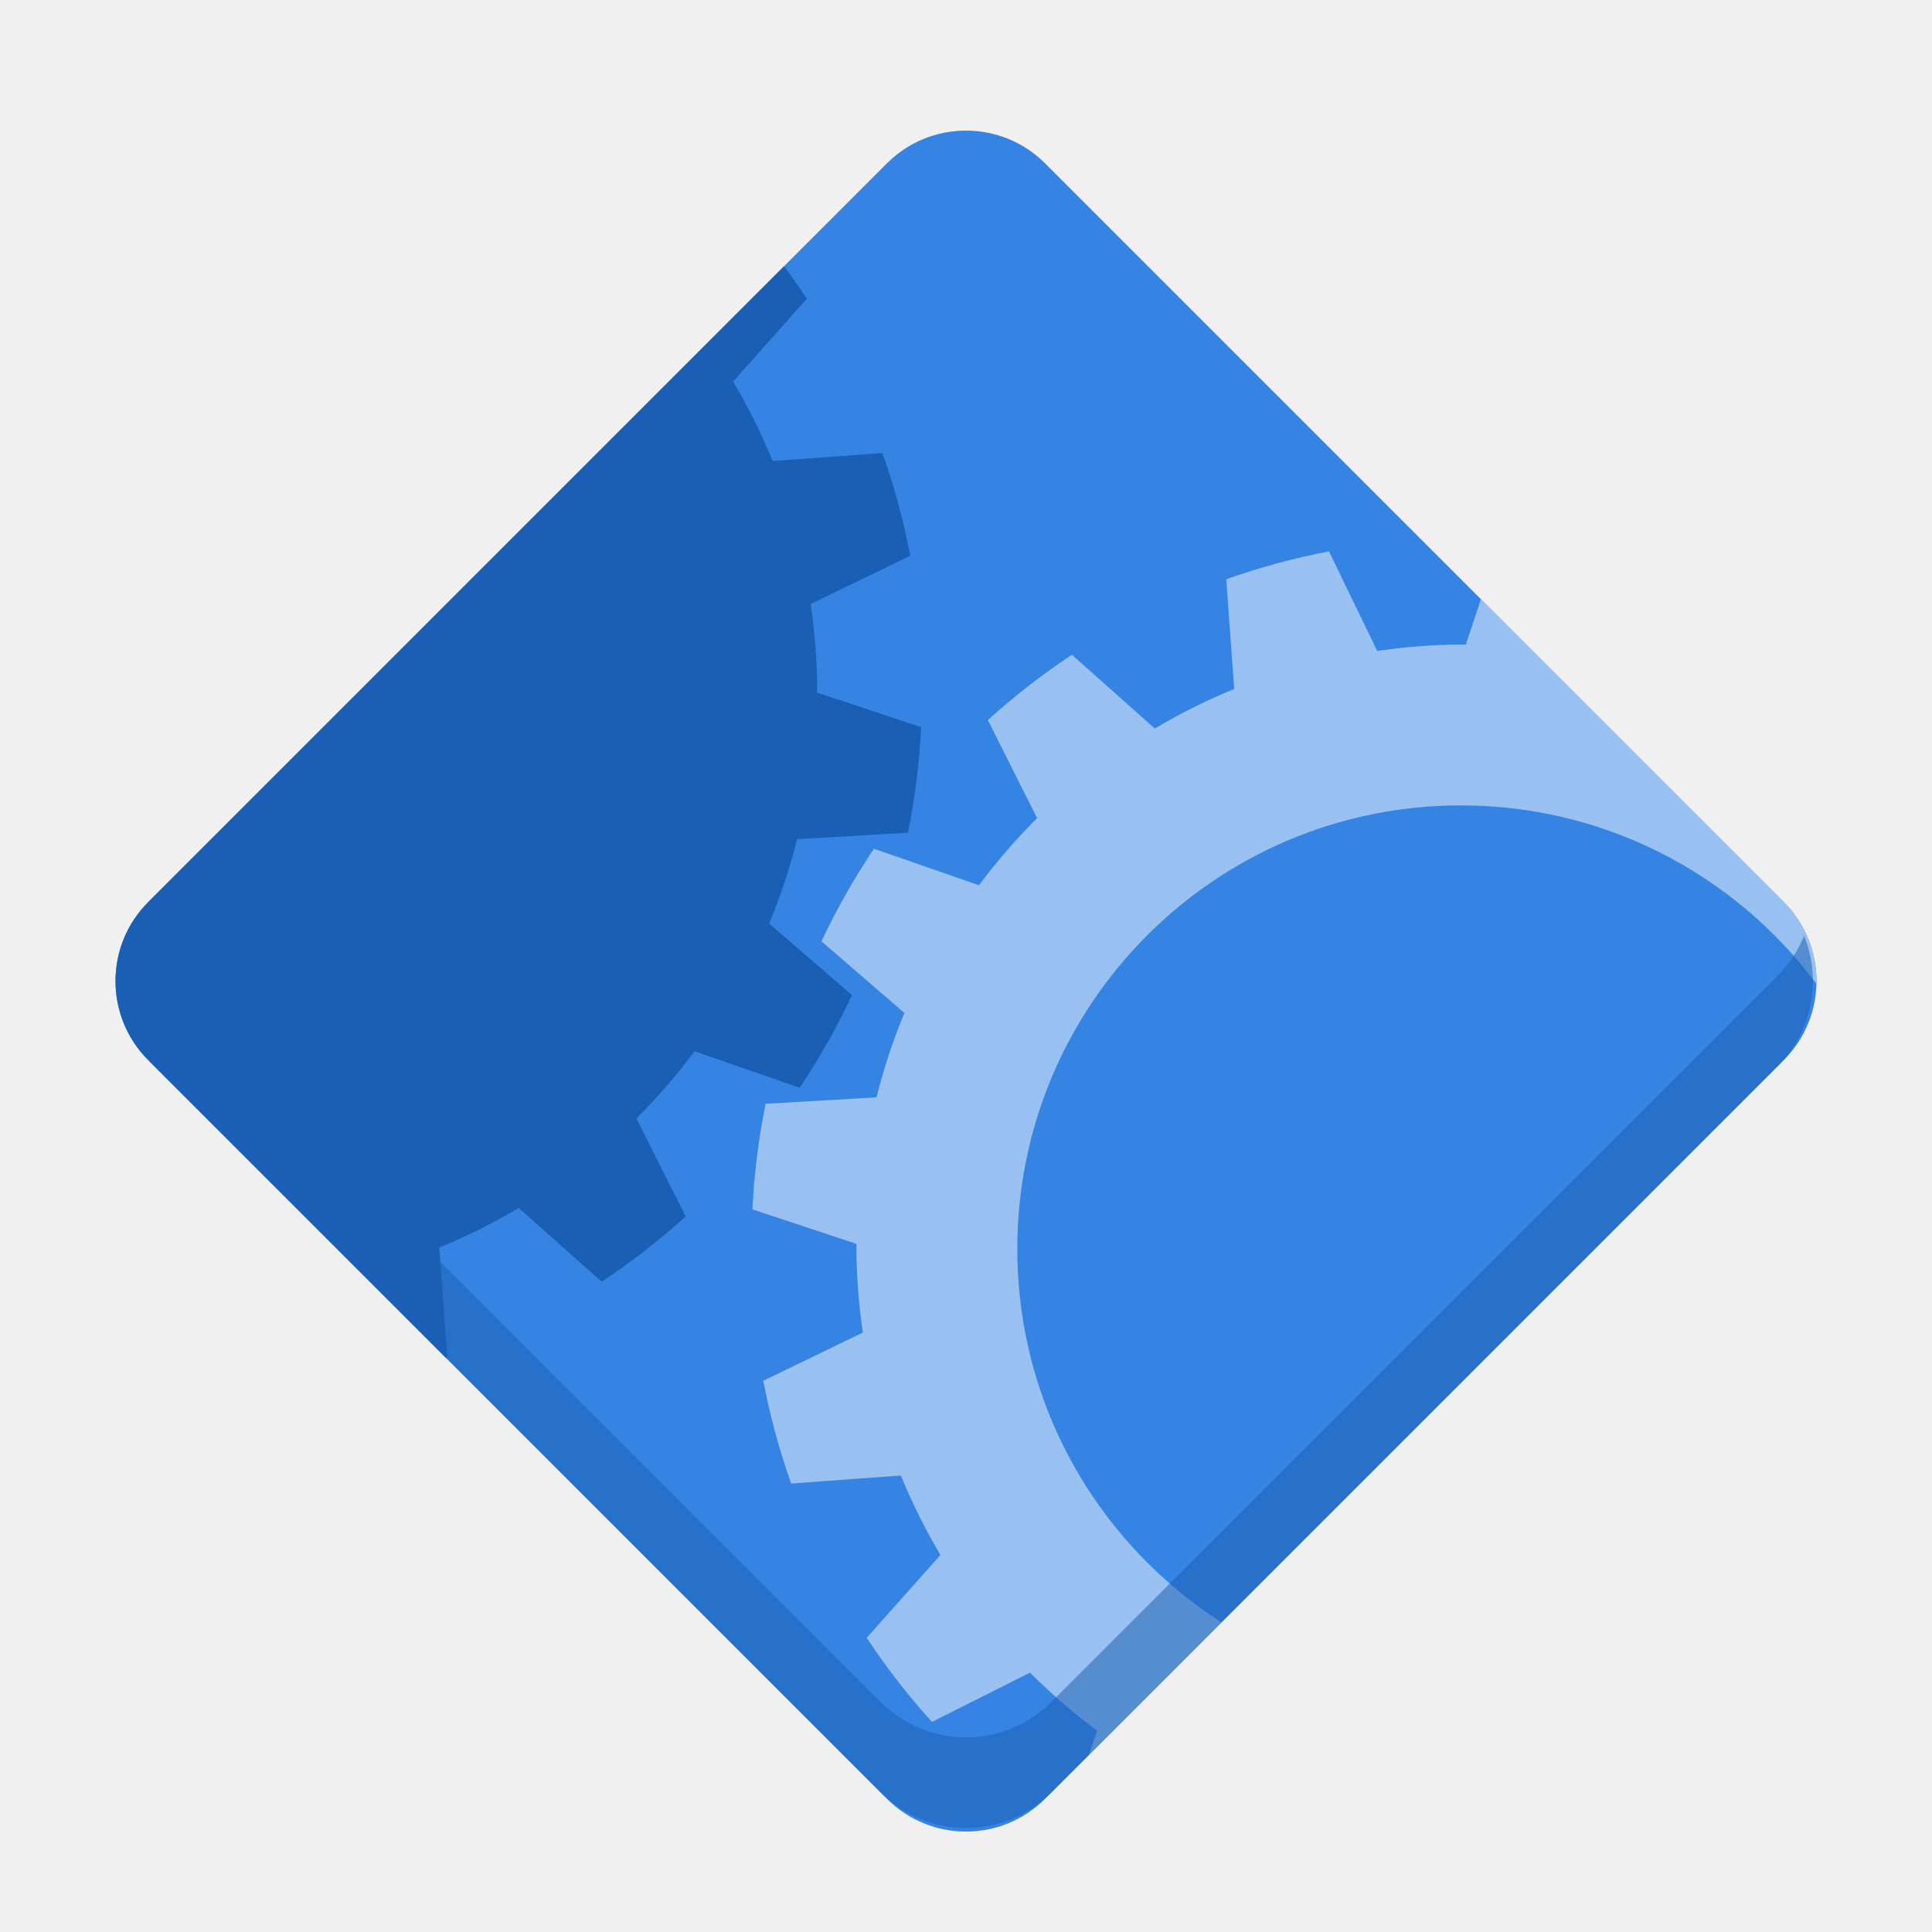
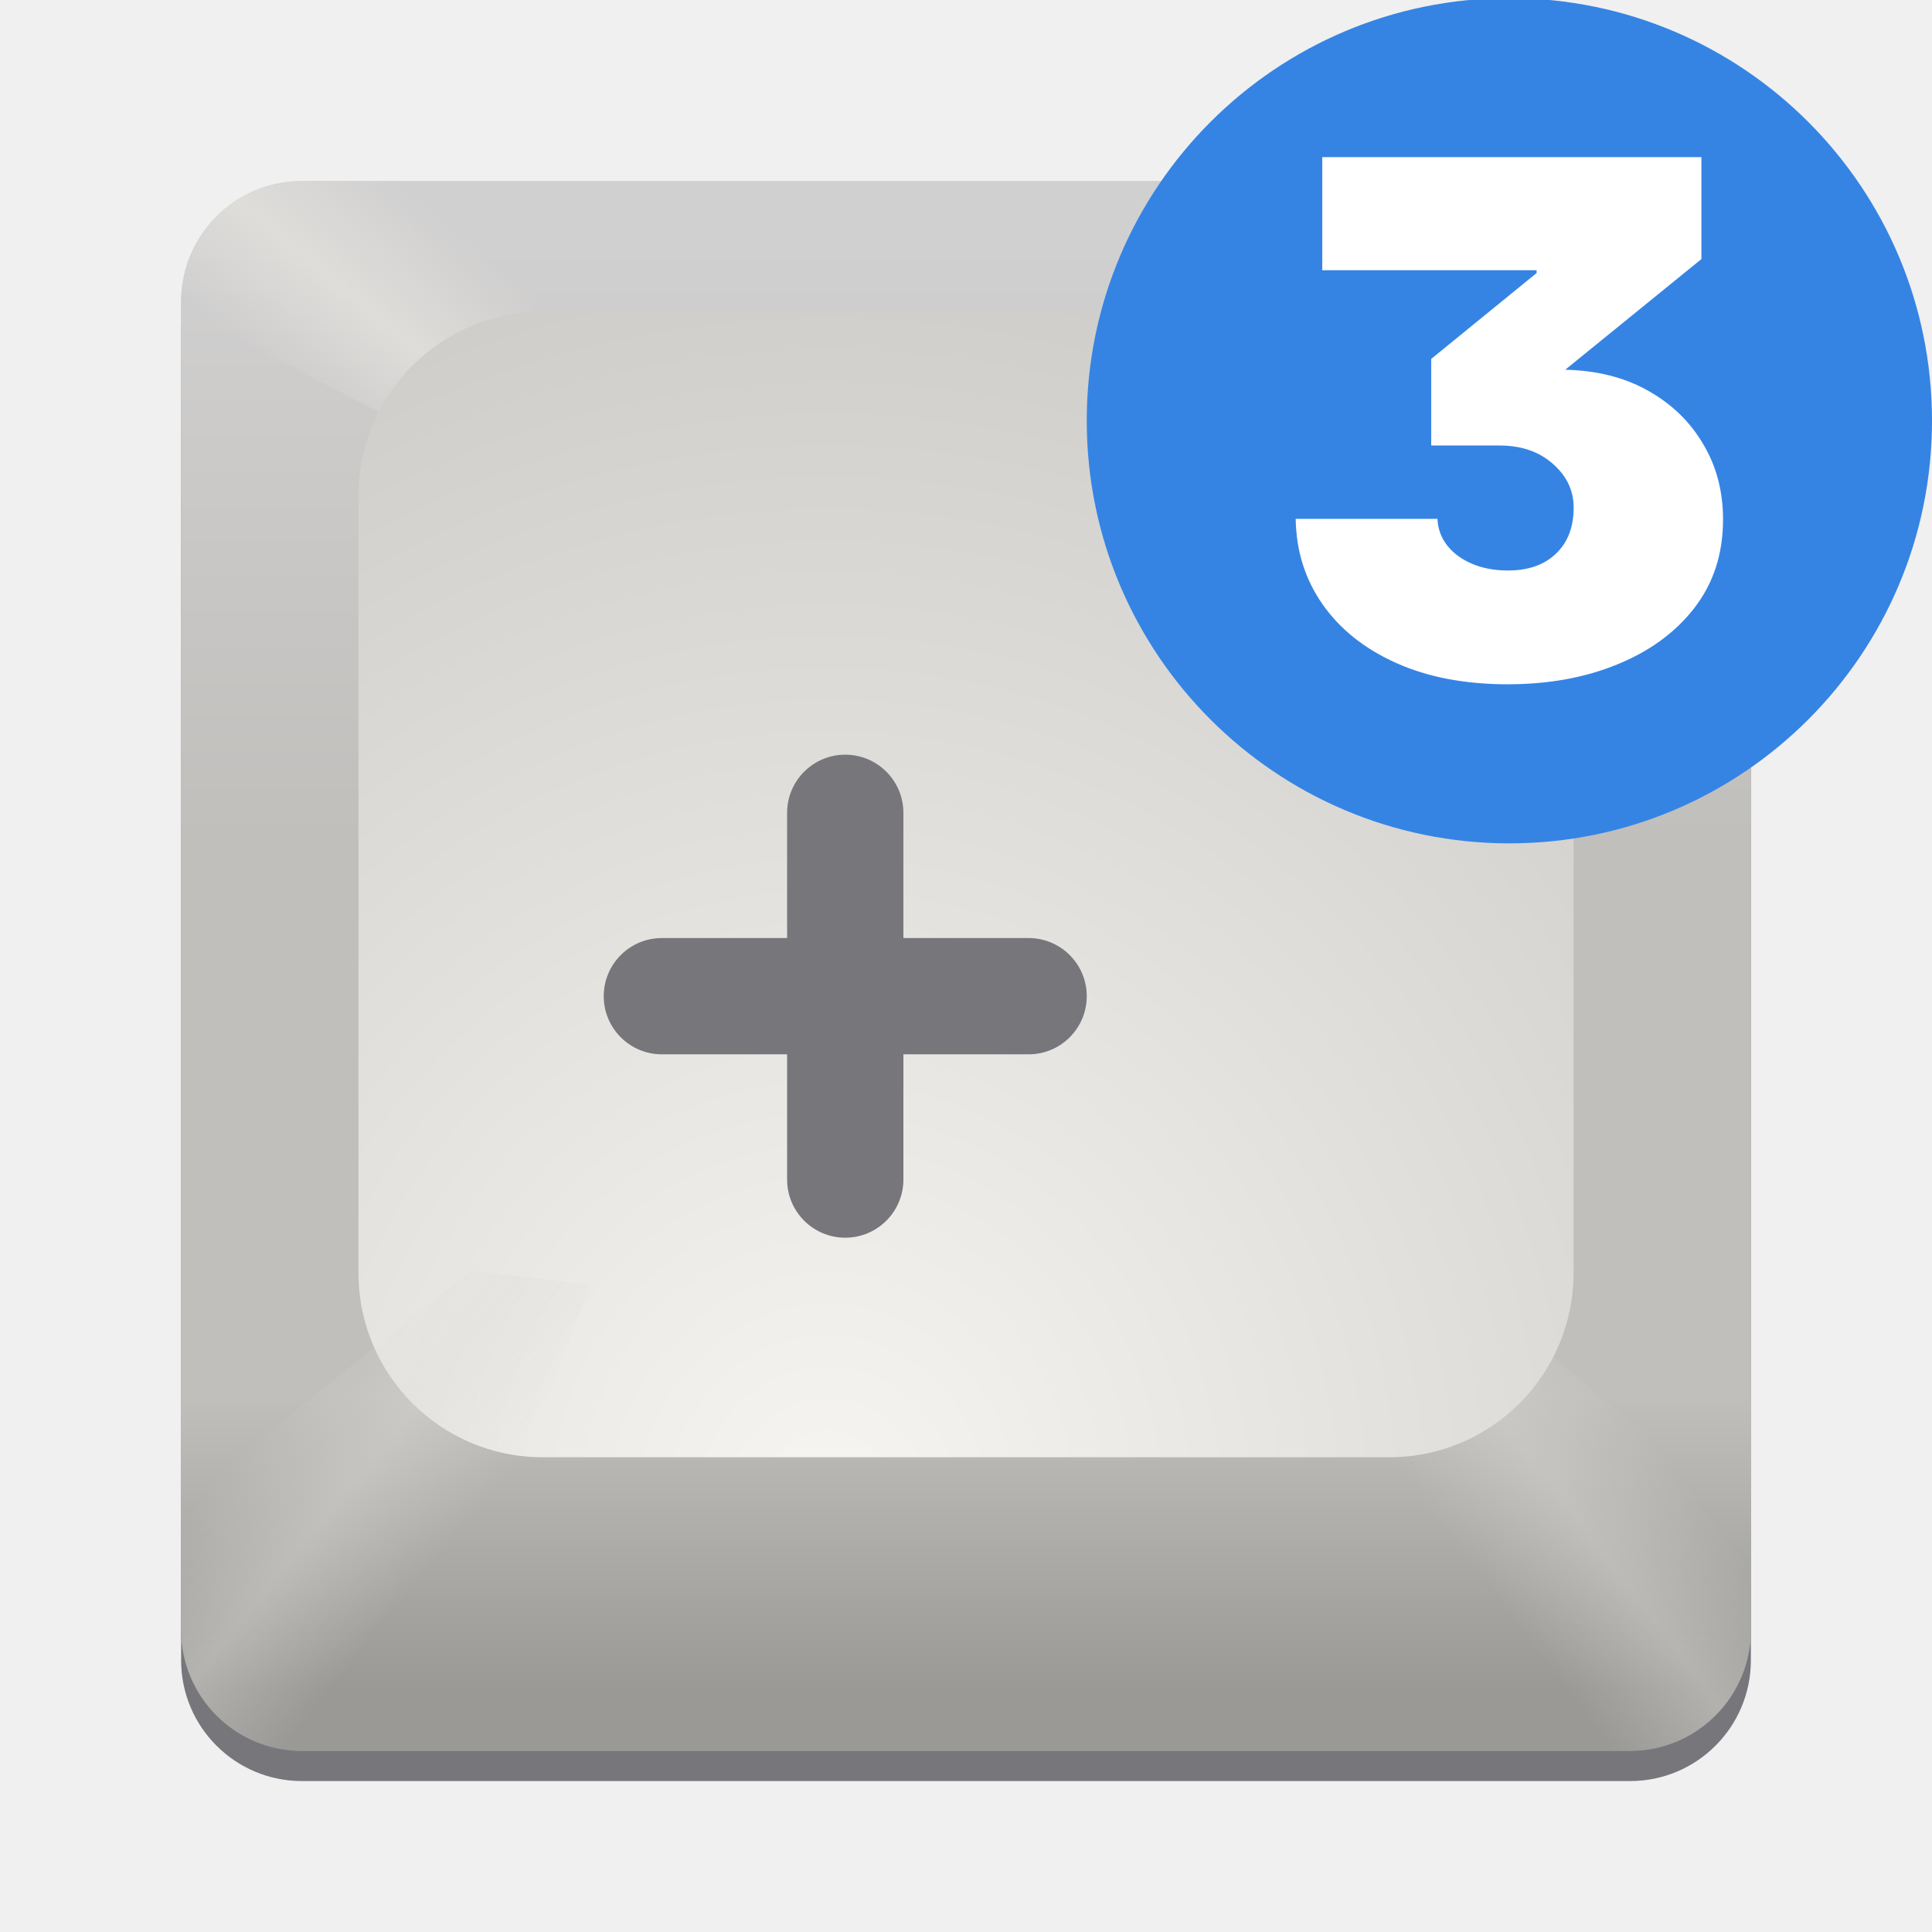
- <svg xmlns="http://www.w3.org/2000/svg" width="33.75mm" height="33.75mm" viewBox="0 0 33.75 33.75" version="1.1" id="svg974">
-   <defs id="defs968">
-     <clipPath clipPathUnits="userSpaceOnUse" id="clipPath18689">
-       <rect clip-path="none" transform="rotate(45)" ry="32" rx="32" y="123.999" x="486.037" height="362.943" width="362.943" id="rect18691" style="display:inline;opacity:1;vector-effect:none;fill:#4a86cf;fill-opacity:1;stroke:none;stroke-width:26.067;stroke-linecap:butt;stroke-linejoin:miter;stroke-miterlimit:4;stroke-dasharray:none;stroke-dashoffset:0;stroke-opacity:1;marker:none;marker-start:none;marker-mid:none;marker-end:none;paint-order:normal;enable-background:new" />
-     </clipPath>
-     <clipPath clipPathUnits="userSpaceOnUse" id="clipPath18689-3">
-       <rect clip-path="none" transform="rotate(45)" ry="32" rx="32" y="123.999" x="486.037" height="362.943" width="362.943" id="rect18691-6" style="display:inline;opacity:1;vector-effect:none;fill:#4a86cf;fill-opacity:1;stroke:none;stroke-width:26.067;stroke-linecap:butt;stroke-linejoin:miter;stroke-miterlimit:4;stroke-dasharray:none;stroke-dashoffset:0;stroke-opacity:1;marker:none;marker-start:none;marker-mid:none;marker-end:none;paint-order:normal;enable-background:new" />
-     </clipPath>
-   </defs>
-   <g id="layer1" transform="translate(-61.81982,-103.944)">
-     <g transform="matrix(0.2636723,0,0,0.2636723,61.81982,-529.397)" style="display:inline;stroke-width:0.25;enable-background:new" id="g1836">
-       <g transform="matrix(0.25,0,0,0.25,0,2295)" id="g18818" style="stroke-width:0.25">
-         <g style="stroke-width:0.27" transform="matrix(0.9260519,0,0,0.9260519,18.93073,50.87633)" id="g18590">
-           <g style="stroke-width:0.27" id="g18681" clip-path="url(#clipPath18689-3)">
-             <rect style="opacity:1;vector-effect:none;fill:#3584e4;fill-opacity:1;stroke:none;stroke-width:8.221;stroke-linecap:butt;stroke-linejoin:miter;stroke-miterlimit:4;stroke-dasharray:none;stroke-dashoffset:0;stroke-opacity:1;marker:none;marker-start:none;marker-mid:none;marker-end:none;paint-order:normal" id="rect18571" width="424" height="424" x="458.337" y="90.642" rx="10.092" ry="10.092" transform="matrix(0.6052817,0.6052817,-0.6052817,0.6052817,33.44063,99.07363)" clip-path="none" />
-             <circle style="opacity:1;vector-effect:none;fill:#f66151;fill-opacity:1;stroke:none;stroke-width:7.037;stroke-linecap:butt;stroke-linejoin:miter;stroke-miterlimit:4;stroke-dasharray:none;stroke-dashoffset:0;stroke-opacity:1;marker:none;marker-start:none;marker-mid:none;marker-end:none;paint-order:normal" id="path18706" cx="0" cy="0" r="0" transform="translate(0,-212)" />
-             <circle style="opacity:1;vector-effect:none;fill:#f66151;fill-opacity:1;stroke:none;stroke-width:7.037;stroke-linecap:butt;stroke-linejoin:miter;stroke-miterlimit:4;stroke-dasharray:none;stroke-dashoffset:0;stroke-opacity:1;marker:none;marker-start:none;marker-mid:none;marker-end:none;paint-order:normal" id="path18708" cx="0" cy="0" r="0" transform="translate(0,-212)" />
-             <path style="display:inline;opacity:1;vector-effect:none;fill:#98c1f1;fill-opacity:1;stroke:none;stroke-width:7.037;stroke-linecap:butt;stroke-linejoin:miter;stroke-miterlimit:4;stroke-dasharray:none;stroke-dashoffset:0;stroke-opacity:1;marker:none;marker-start:none;marker-mid:none;marker-end:none;paint-order:normal;enable-background:new" d="m 408.92,561.918 -9.886,29.829 a 172.971,172.971 0 0 0 -1.427,-0.071 172.971,172.971 0 0 0 -23.929,1.852 l -13.801,-28.501 a 203.293,203.293 0 0 0 -29.401,7.972 l 2.286,31.405 a 172.971,172.971 0 0 0 -22.732,11.319 l -23.718,-21.103 a 203.293,203.293 0 0 0 -24.059,18.674 l 14.099,28.073 a 172.971,172.971 0 0 0 -16.636,19.211 l -30.058,-10.448 a 203.293,203.293 0 0 0 -15.017,26.488 l 23.73,20.507 a 172.971,172.971 0 0 0 -7.985,24.143 l -31.73,1.849 a 203.293,203.293 0 0 0 -3.778,30.217 l 29.829,9.886 a 172.971,172.971 0 0 0 -0.071,1.427 172.971,172.971 0 0 0 1.852,23.929 l -28.501,13.801 a 203.293,203.293 0 0 0 7.972,29.401 l 31.405,-2.286 a 172.971,172.971 0 0 0 11.319,22.732 l -21.103,23.718 a 203.293,203.293 0 0 0 18.674,24.059 l 28.073,-14.099 a 172.971,172.971 0 0 0 19.211,16.636 l -10.448,30.058 a 203.293,203.293 0 0 0 26.488,15.017 l 20.507,-23.73 a 172.971,172.971 0 0 0 24.143,7.985 l 1.849,31.73 a 203.293,203.293 0 0 0 30.217,3.778 l 9.886,-29.829 a 172.971,172.971 0 0 0 1.427,0.071 172.971,172.971 0 0 0 23.929,-1.852 l 13.801,28.501 a 203.293,203.293 0 0 0 29.401,-7.972 l -2.286,-31.405 a 172.971,172.971 0 0 0 22.732,-11.319 l 23.718,21.103 A 203.293,203.293 0 0 0 532.96,916 l -14.099,-28.073 a 172.971,172.971 0 0 0 16.636,-19.211 l 30.058,10.448 a 203.293,203.293 0 0 0 15.017,-26.488 l -23.73,-20.507 a 172.971,172.971 0 0 0 7.985,-24.143 l 31.73,-1.849 a 203.293,203.293 0 0 0 3.778,-30.217 l -29.829,-9.886 a 172.971,172.971 0 0 0 0.071,-1.427 172.971,172.971 0 0 0 -1.852,-23.929 l 28.501,-13.801 a 203.293,203.293 0 0 0 -7.972,-29.401 l -31.405,2.286 a 172.971,172.971 0 0 0 -11.319,-22.732 l 21.103,-23.718 a 203.293,203.293 0 0 0 -18.674,-24.059 l -28.073,14.099 a 172.971,172.971 0 0 0 -19.211,-16.636 l 10.448,-30.058 A 203.293,203.293 0 0 0 485.636,581.681 l -20.507,23.73 a 172.971,172.971 0 0 0 -24.143,-7.985 l -1.849,-31.73 a 203.293,203.293 0 0 0 -30.217,-3.778 z M 397.607,637.722 A 126.926,126.926 0 0 1 524.532,764.647 126.926,126.926 0 0 1 397.607,891.572 126.926,126.926 0 0 1 270.682,764.647 126.926,126.926 0 0 1 397.607,637.722 Z" id="path18717-4" />
-             <path id="path18758" d="m 51.748,401.284 -9.886,29.829 c -0.476,-0.026 -0.951,-0.05 -1.427,-0.071 -8.01,0.062 -16.005,0.681 -23.929,1.852 L 2.706,404.392 c -9.986,1.918 -19.814,4.583 -29.401,7.972 l 2.286,31.405 c -7.844,3.211 -15.442,6.994 -22.732,11.319 l -23.718,-21.103 c -8.475,5.614 -16.518,11.857 -24.059,18.674 l 14.099,28.073 c -6.009,5.987 -11.569,12.408 -16.636,19.211 l -30.058,-10.448 c -5.661,8.442 -10.68,17.296 -15.017,26.488 l 23.73,20.507 c -3.25,7.841 -5.919,15.91 -7.985,24.143 l -31.73,1.849 c -2.013,9.964 -3.276,20.064 -3.778,30.217 l 29.829,9.886 c -0.026,0.476 -0.05,0.951 -0.071,1.427 0.062,8.01 0.681,16.005 1.852,23.929 l -28.501,13.801 c 1.918,9.986 4.583,19.814 7.972,29.401 l 31.405,-2.286 c 3.211,7.844 6.994,15.442 11.319,22.732 l -21.103,23.718 c 5.614,8.475 11.857,16.518 18.674,24.059 l 28.073,-14.099 c 5.987,6.009 12.408,11.569 19.211,16.636 l -10.448,30.058 c 8.442,5.661 17.296,10.68 26.488,15.017 l 20.507,-23.73 c 7.841,3.25 15.91,5.919 24.143,7.985 l 1.849,31.73 c 9.964,2.013 20.064,3.276 30.217,3.778 l 9.886,-29.829 c 0.476,0.026 0.951,0.05 1.427,0.071 8.01,-0.062 16.005,-0.681 23.929,-1.852 l 13.801,28.501 c 9.986,-1.918 19.814,-4.583 29.401,-7.972 l -2.286,-31.405 c 7.844,-3.211 15.442,-6.994 22.732,-11.319 l 23.718,21.103 c 8.475,-5.614 16.518,-11.857 24.059,-18.674 l -14.099,-28.073 c 6.009,-5.987 11.569,-12.408 16.636,-19.211 l 30.058,10.448 c 5.661,-8.442 10.68,-17.296 15.017,-26.488 l -23.73,-20.507 c 3.25,-7.841 5.919,-15.91 7.985,-24.143 l 31.73,-1.849 c 2.013,-9.964 3.276,-20.064 3.778,-30.217 l -29.829,-9.886 c 0.026,-0.476 0.05,-0.951 0.071,-1.427 -0.062,-8.01 -0.681,-16.005 -1.852,-23.929 l 28.501,-13.801 c -1.918,-9.986 -4.583,-19.814 -7.972,-29.401 l -31.405,2.286 c -3.211,-7.844 -6.994,-15.442 -11.319,-22.732 l 21.103,-23.718 c -5.614,-8.475 -11.857,-16.518 -18.674,-24.059 l -28.073,14.099 c -5.987,-6.009 -12.408,-11.569 -19.211,-16.636 l 10.448,-30.058 c -8.442,-5.661 -17.296,-10.68 -26.488,-15.017 l -20.507,23.73 c -7.841,-3.25 -15.91,-5.919 -24.143,-7.985 l -1.849,-31.73 c -9.964,-2.013 -20.064,-3.276 -30.217,-3.778 z" style="display:inline;opacity:1;vector-effect:none;fill:#1a5fb4;fill-opacity:1;stroke:none;stroke-width:7.037;stroke-linecap:butt;stroke-linejoin:miter;stroke-miterlimit:4;stroke-dasharray:none;stroke-dashoffset:0;stroke-opacity:1;marker:none;marker-start:none;marker-mid:none;marker-end:none;paint-order:normal;enable-background:new" />
+ <svg xmlns="http://www.w3.org/2000/svg" xmlns:xlink="http://www.w3.org/1999/xlink" height="128px" viewBox="0 0 128 128" width="128px">
+   <filter id="a" height="100%" width="100%" x="0%" y="0%">
+     <feColorMatrix color-interpolation-filters="sRGB" values="0 0 0 0 1 0 0 0 0 1 0 0 0 0 1 0 0 0 1 0" />
+   </filter>
+   <clipPath id="b">
+     <path d="m 12 12 h 104 v 104 h -104 z m 0 0" />
+   </clipPath>
+   <clipPath id="c">
+     <path d="m 108 12 h -88 c -4.418 0 -8 3.582 -8 8 v 88 c 0 4.418 3.582 8 8 8 h 88 c 4.418 0 8 -3.582 8 -8 v -88 c 0 -4.418 -3.582 -8 -8 -8 z m 0 0" />
+   </clipPath>
+   <linearGradient id="d" gradientTransform="matrix(-1.238095 0 0 1.181818 -134.0952 -54.18181)" gradientUnits="userSpaceOnUse" x1="-121.231" x2="-121.231" y1="59.385" y2="140.615">
+     <stop offset="0" stop-color="#d1d0d0" />
+     <stop offset="0.414" stop-color="#c0bfbc" />
+     <stop offset="0.796" stop-color="#c0bfbc" />
+     <stop offset="1" stop-color="#9a9996" />
+   </linearGradient>
+   <mask id="e">
+     <g filter="url(#a)">
+       <rect fill-opacity="0.362" height="153.6" width="153.6" x="-12.8" y="-12.8" />
+     </g>
+   </mask>
+   <linearGradient id="f" gradientUnits="userSpaceOnUse">
+     <stop offset="0" stop-color="#deddda" stop-opacity="0" />
+     <stop offset="0.513" stop-color="#deddda" />
+     <stop offset="1" stop-color="#deddda" stop-opacity="0" />
+   </linearGradient>
+   <linearGradient id="g" gradientTransform="matrix(0.974399 0.224826 0.224826 -0.974399 -35.32349 282.0327)" x1="104.354" x2="113.801" xlink:href="#f" y1="186.718" y2="198.062" />
+   <clipPath id="h">
+     <rect height="152" width="192" />
+   </clipPath>
+   <clipPath id="i">
+     <path d="m 85 12 h 31 v 26 h -31 z m 0 0" />
+   </clipPath>
+   <clipPath id="j">
+     <path d="m 108 12 h -88 c -4.418 0 -8 3.582 -8 8 v 88 c 0 4.418 3.582 8 8 8 h 88 c 4.418 0 8 -3.582 8 -8 v -88 c 0 -4.418 -3.582 -8 -8 -8 z m 0 0" />
+   </clipPath>
+   <linearGradient id="k" x1="104.354" x2="113.801" xlink:href="#f" y1="14.718" y2="26.062" />
+   <clipPath id="l">
+     <path d="m 12 12 h 30 v 20 h -30 z m 0 0" />
+   </clipPath>
+   <clipPath id="m">
+     <path d="m 108 12 h -88 c -4.418 0 -8 3.582 -8 8 v 88 c 0 4.418 3.582 8 8 8 h 88 c 4.418 0 8 -3.582 8 -8 v -88 c 0 -4.418 -3.582 -8 -8 -8 z m 0 0" />
+   </clipPath>
+   <linearGradient id="n" gradientTransform="matrix(-1 0 0 1 126.4607 -178)" x1="104.354" x2="113.801" xlink:href="#f" y1="186.718" y2="198.062" />
+   <clipPath id="o">
+     <path d="m 23 20 h 82 v 77 h -82 z m 0 0" />
+   </clipPath>
+   <clipPath id="p">
+     <path d="m 108 12 h -88 c -4.418 0 -8 3.582 -8 8 v 88 c 0 4.418 3.582 8 8 8 h 88 c 4.418 0 8 -3.582 8 -8 v -88 c 0 -4.418 -3.582 -8 -8 -8 z m 0 0" />
+   </clipPath>
+   <radialGradient id="q" cx="22.94" cy="33.658" gradientTransform="matrix(5.897784 0.0743601 -0.0808026 6.408765 -77.7768 -117.4144)" gradientUnits="userSpaceOnUse" r="15.095">
+     <stop offset="0" stop-color="#f6f5f2" />
+     <stop offset="1" stop-color="#c8c7c4" />
+   </radialGradient>
+   <clipPath id="r">
+     <path d="m 12 12 h 104 v 104 h -104 z m 0 0" />
+   </clipPath>
+   <clipPath id="s">
+     <path d="m 108 12 h -88 c -4.418 0 -8 3.582 -8 8 v 88 c 0 4.418 3.582 8 8 8 h 88 c 4.418 0 8 -3.582 8 -8 v -88 c 0 -4.418 -3.582 -8 -8 -8 z m 0 0" />
+   </clipPath>
+   <mask id="t">
+     <g filter="url(#a)">
+       <rect fill-opacity="0.362" height="153.6" width="153.6" x="-12.8" y="-12.8" />
+     </g>
+   </mask>
+   <clipPath id="u">
+     <path d="m 0 100 h 48 v 49 h -48 z m 0 0" />
+   </clipPath>
+   <linearGradient id="v" gradientTransform="matrix(-0.98108 0.193605 -0.193605 -0.98108 170.9464 287.908)" x1="104.354" x2="113.801" xlink:href="#f" y1="186.718" y2="198.062" />
+   <clipPath id="w">
+     <rect height="152" width="192" />
+   </clipPath>
+   <clipPath id="x">
+     <path d="m 52 50 h 8 v 32 h -8 z m 0 0" />
+   </clipPath>
+   <clipPath id="y">
+     <path d="m 108 12 h -88 c -4.418 0 -8 3.582 -8 8 v 88 c 0 4.418 3.582 8 8 8 h 88 c 4.418 0 8 -3.582 8 -8 v -88 c 0 -4.418 -3.582 -8 -8 -8 z m 0 0" />
+   </clipPath>
+   <clipPath id="z">
+     <path d="m 40 62 h 32 v 8 h -32 z m 0 0" />
+   </clipPath>
+   <clipPath id="A">
+     <path d="m 108 12 h -88 c -4.418 0 -8 3.582 -8 8 v 88 c 0 4.418 3.582 8 8 8 h 88 c 4.418 0 8 -3.582 8 -8 v -88 c 0 -4.418 -3.582 -8 -8 -8 z m 0 0" />
+   </clipPath>
+   <path d="m 108 14 h -88 c -4.418 0 -8 3.582 -8 8 v 88 c 0 4.418 3.582 8 8 8 h 88 c 4.418 0 8 -3.582 8 -8 v -88 c 0 -4.418 -3.582 -8 -8 -8 z m 0 0" fill="#77767b" />
+   <g clip-path="url(#b)">
+     <g clip-path="url(#c)">
+       <path d="m 116 12 h -104 v 104 h 104 z m 0 0" fill="url(#d)" />
+       <path d="m 108 12 h -88 c -4.418 0 -8 3.582 -8 8 v 88 c 0 4.418 3.582 8 8 8 h 88 c 4.418 0 8 -3.582 8 -8 v -88 c 0 -4.418 -3.582 -8 -8 -8 z m 0 0" fill="url(#d)" />
+       <g mask="url(#e)">
+         <g clip-path="url(#h)" transform="matrix(1 0 0 1 -8 -16)">
+           <path d="m 110.68 147.41 l -16.281 -48.145 l 7.973 -0.641 l 43.078 36.668 z m 0 0" fill="url(#g)" />
+         </g>
+       </g>
+     </g>
+   </g>
+   <g clip-path="url(#i)">
+     <g clip-path="url(#j)">
+       <path d="m 112 -8 l -26.691 43.254 l 7.625 2.414 l 50.219 -26.043 z m 0 0" fill="url(#k)" />
+     </g>
+   </g>
+   <g clip-path="url(#l)">
+     <g clip-path="url(#m)">
+       <path d="m 14.461 -14 l 26.691 43.254 l -7.625 2.414 l -50.219 -26.043 z m 0 0" fill="url(#n)" />
+     </g>
+   </g>
+   <g clip-path="url(#o)">
+     <g clip-path="url(#p)">
+       <path d="m 35.953 20.645 h 56.094 c 6.738 0 12.203 5.465 12.203 12.207 v 51.492 c 0 6.738 -5.465 12.203 -12.203 12.203 h -56.094 c -6.738 0 -12.203 -5.465 -12.203 -12.203 v -51.492 c 0 -6.742 5.465 -12.207 12.203 -12.207 z m 0 0" fill="url(#q)" />
+     </g>
+   </g>
+   <g clip-path="url(#r)">
+     <g clip-path="url(#s)">
+       <g mask="url(#t)">
+         <g clip-path="url(#w)" transform="matrix(1 0 0 1 -8 -16)">
+           <g clip-path="url(#u)">
+             <path d="m 29.312 148.695 l 17.812 -47.602 l -7.949 -0.895 l -44.223 35.273 z m 0 0" fill="url(#v)" />
          </g>
        </g>
-         <path style="display:inline;opacity:0.534;vector-effect:none;fill:#1a5fb4;fill-opacity:1;stroke:none;stroke-width:1.629;stroke-linecap:butt;stroke-linejoin:miter;stroke-miterlimit:4;stroke-dasharray:none;stroke-dashoffset:0;stroke-opacity:1;marker:none;marker-start:none;marker-mid:none;marker-end:none;paint-order:normal;enable-background:new" clip-path="none" d="m 8.477,2676 c -1.171,2.887 -0.583,6.308 1.766,8.656 l 48.102,48.102 c 3.134,3.134 8.179,3.134 11.312,0 l 48.102,-48.102 c 2.348,-2.348 2.937,-5.77 1.766,-8.656 -0.392,0.966 -0.98,1.871 -1.766,2.656 l -48.102,48.102 c -3.134,3.134 -8.179,3.134 -11.312,0 L 10.242,2678.656 C 9.457,2677.871 8.868,2676.965 8.477,2676 Z" transform="matrix(4,0,0,4,0,-10028)" id="rect18571-6" />
      </g>
-       <rect y="2402" x="-1.5000001e-06" height="128" width="128" id="rect9125-7-2" style="display:inline;opacity:1;vector-effect:none;fill:none;fill-opacity:1;stroke:none;stroke-width:1.25;stroke-linecap:butt;stroke-linejoin:miter;stroke-miterlimit:4;stroke-dasharray:none;stroke-dashoffset:0;stroke-opacity:1;marker:none;marker-start:none;marker-mid:none;marker-end:none;paint-order:normal;enable-background:new" />
    </g>
  </g>
+   <g clip-path="url(#x)">
+     <g clip-path="url(#y)">
+       <path d="m 56 50 c 2.129 0 3.852 1.727 3.852 3.852 v 24.297 c 0 2.125 -1.723 3.852 -3.852 3.852 s -3.852 -1.727 -3.852 -3.852 v -24.297 c 0 -2.125 1.723 -3.852 3.852 -3.852 z m 0 0" fill="#77767b" />
+     </g>
+   </g>
+   <g clip-path="url(#z)">
+     <g clip-path="url(#A)">
+       <path d="m 72 66 c 0 2.129 -1.727 3.852 -3.852 3.852 h -24.297 c -2.125 0 -3.852 -1.723 -3.852 -3.852 s 1.727 -3.852 3.852 -3.852 h 24.297 c 2.125 0 3.852 1.723 3.852 3.852 z m 0 0" fill="#77767b" />
+     </g>
+   </g>
+   <path d="m 100 -0.125 c 15.465 0 28 12.535 28 28 c 0 15.461 -12.535 28 -28 28 s -28 -12.539 -28 -28 c 0 -15.465 12.535 -28 28 -28 z m 0 0" fill="#3584e4" />
+   <path d="m 99.906 45.336 c -2.836 0 -5.305 -0.469 -7.402 -1.41 c -2.098 -0.941 -3.723 -2.234 -4.879 -3.887 c -1.156 -1.648 -1.75 -3.539 -1.781 -5.664 h 9.391 c 0.047 1 0.508 1.824 1.387 2.473 c 0.895 0.633 1.992 0.949 3.285 0.949 c 1.344 0 2.398 -0.371 3.172 -1.109 c 0.785 -0.742 1.18 -1.758 1.18 -3.055 c 0 -1.141 -0.465 -2.113 -1.391 -2.914 c -0.91 -0.801 -2.082 -1.203 -3.516 -1.203 h -4.531 v -5.738 l 6.984 -5.688 v -0.188 h -14.203 v -7.492 h 25.121 v 6.754 l -9.023 7.332 c 2.098 0.047 3.926 0.508 5.484 1.387 c 1.574 0.879 2.789 2.059 3.656 3.539 c 0.879 1.465 1.316 3.133 1.316 4.996 c 0 2.27 -0.633 4.219 -1.895 5.855 c -1.25 1.617 -2.953 2.867 -5.113 3.746 c -2.145 0.879 -4.559 1.316 -7.242 1.316 z m 0 0" fill="#ffffff" />
</svg>
